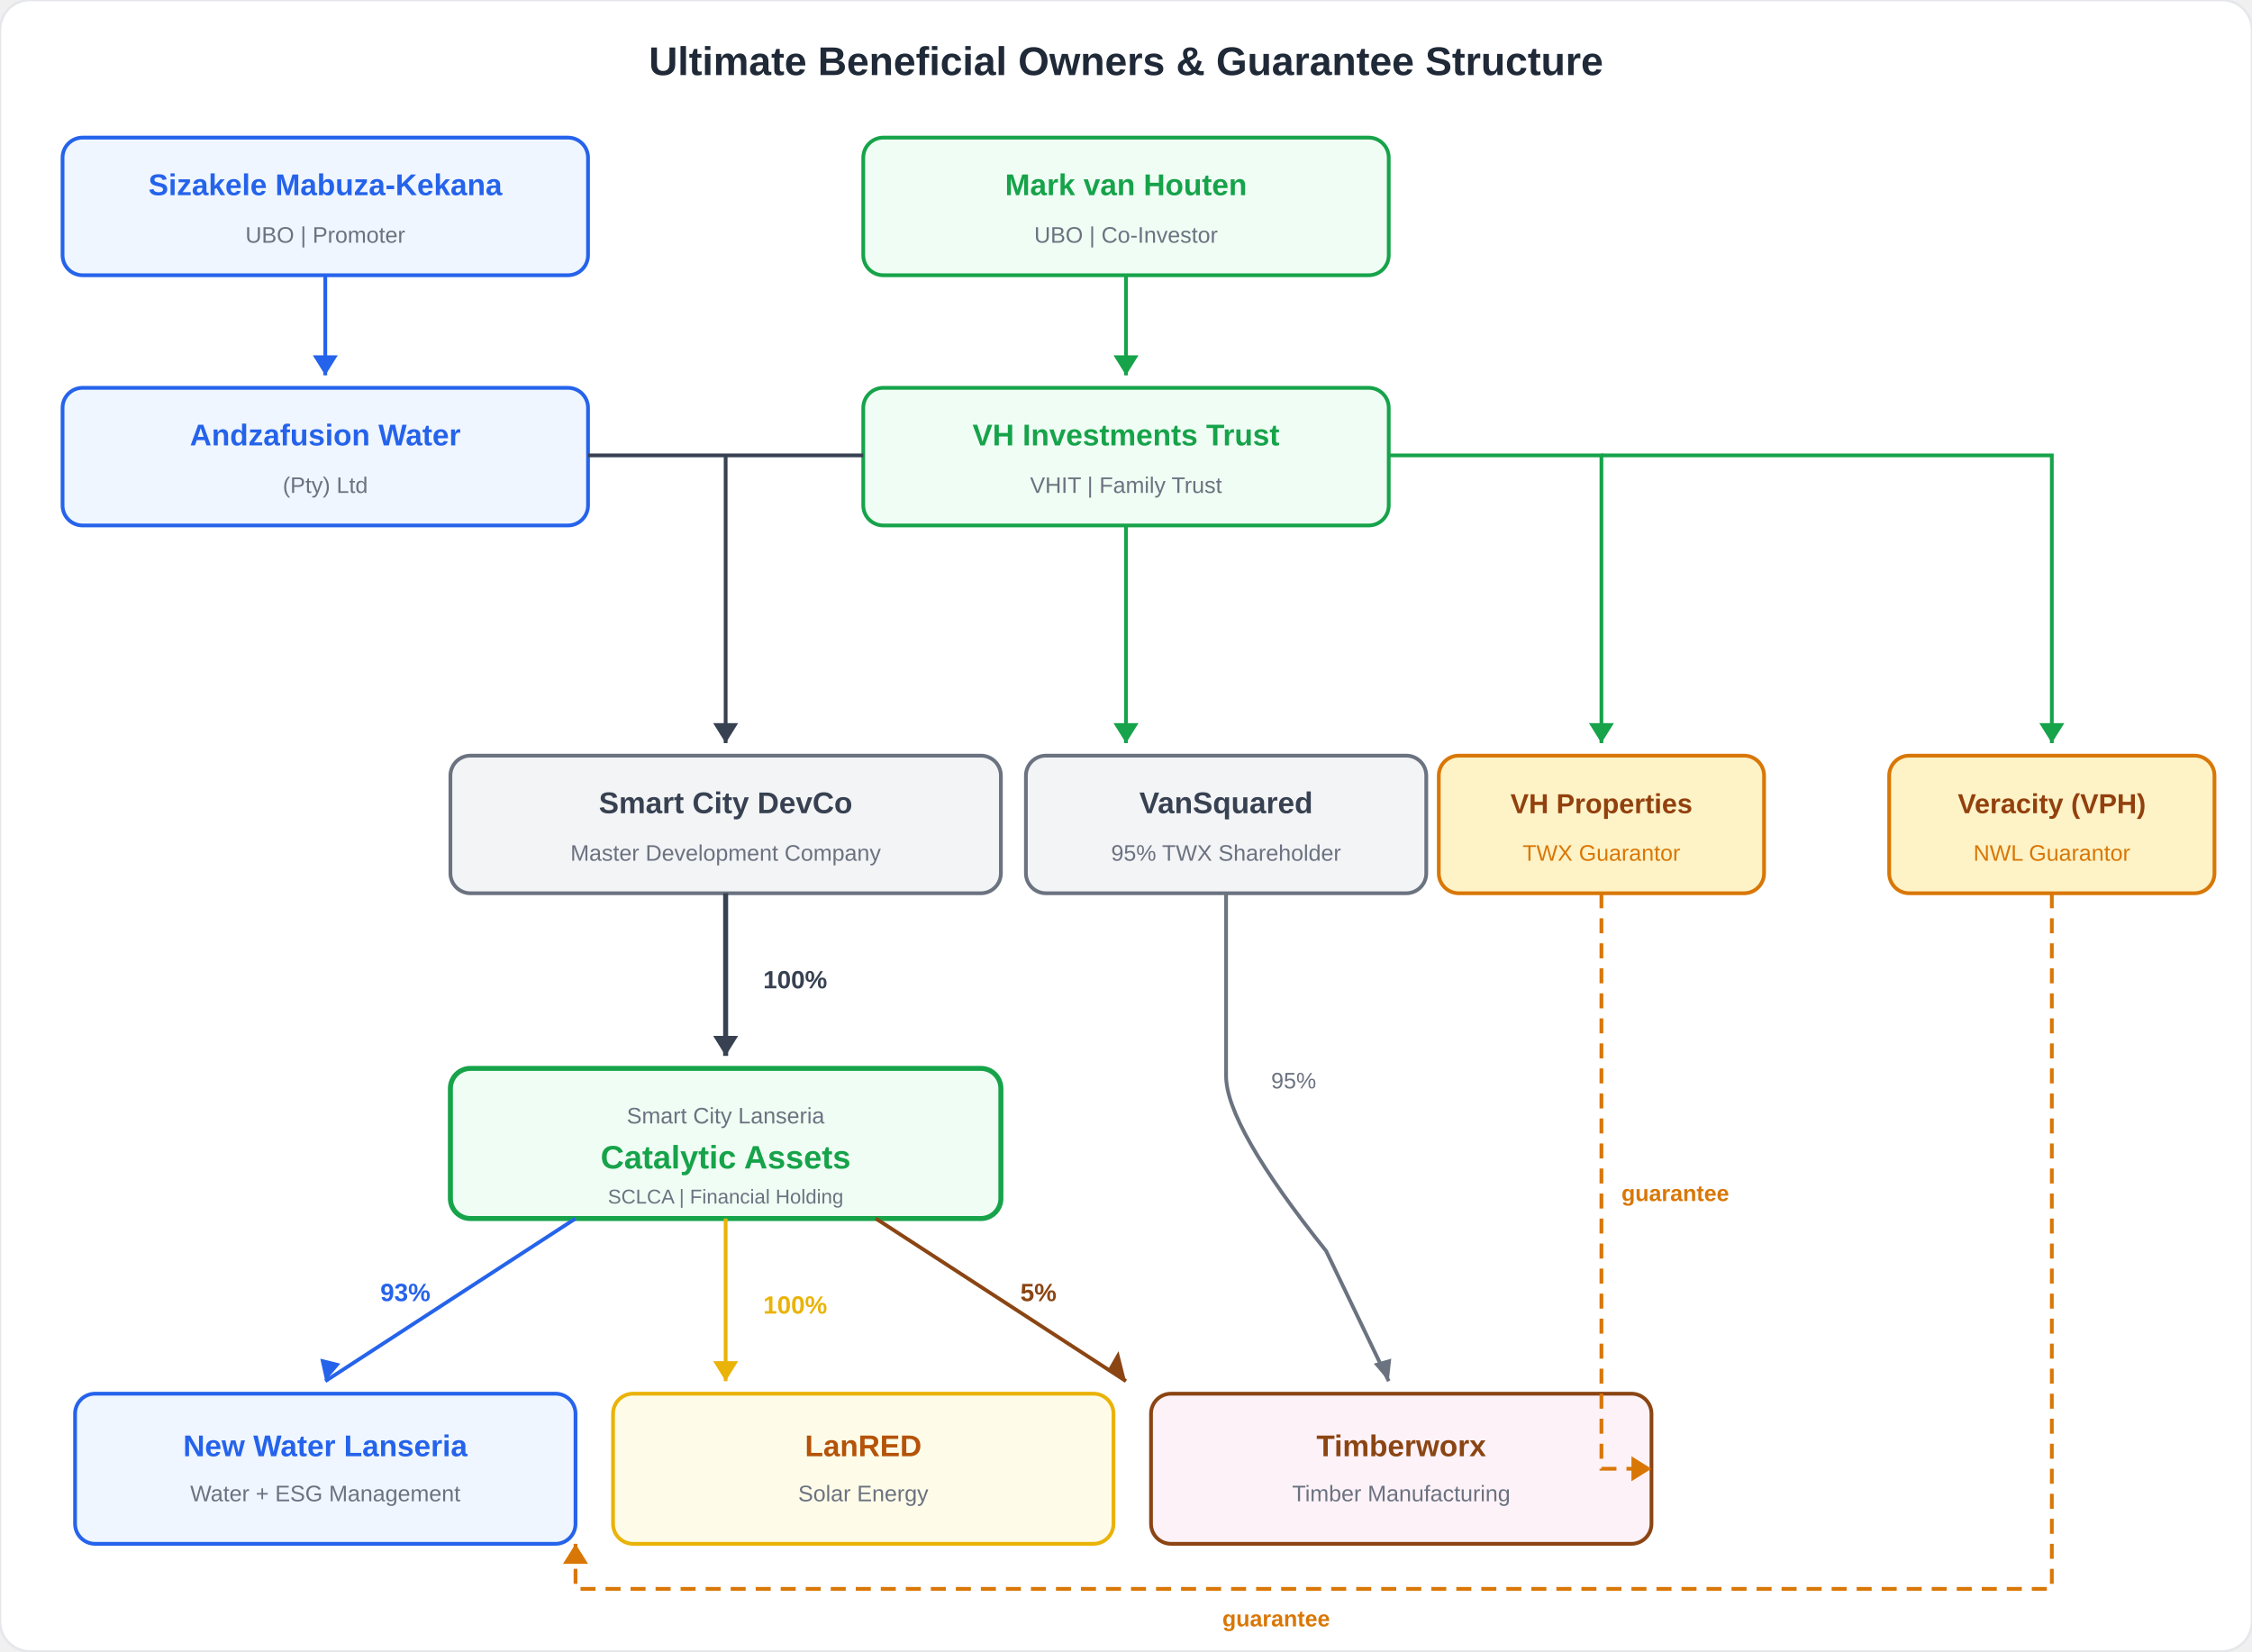
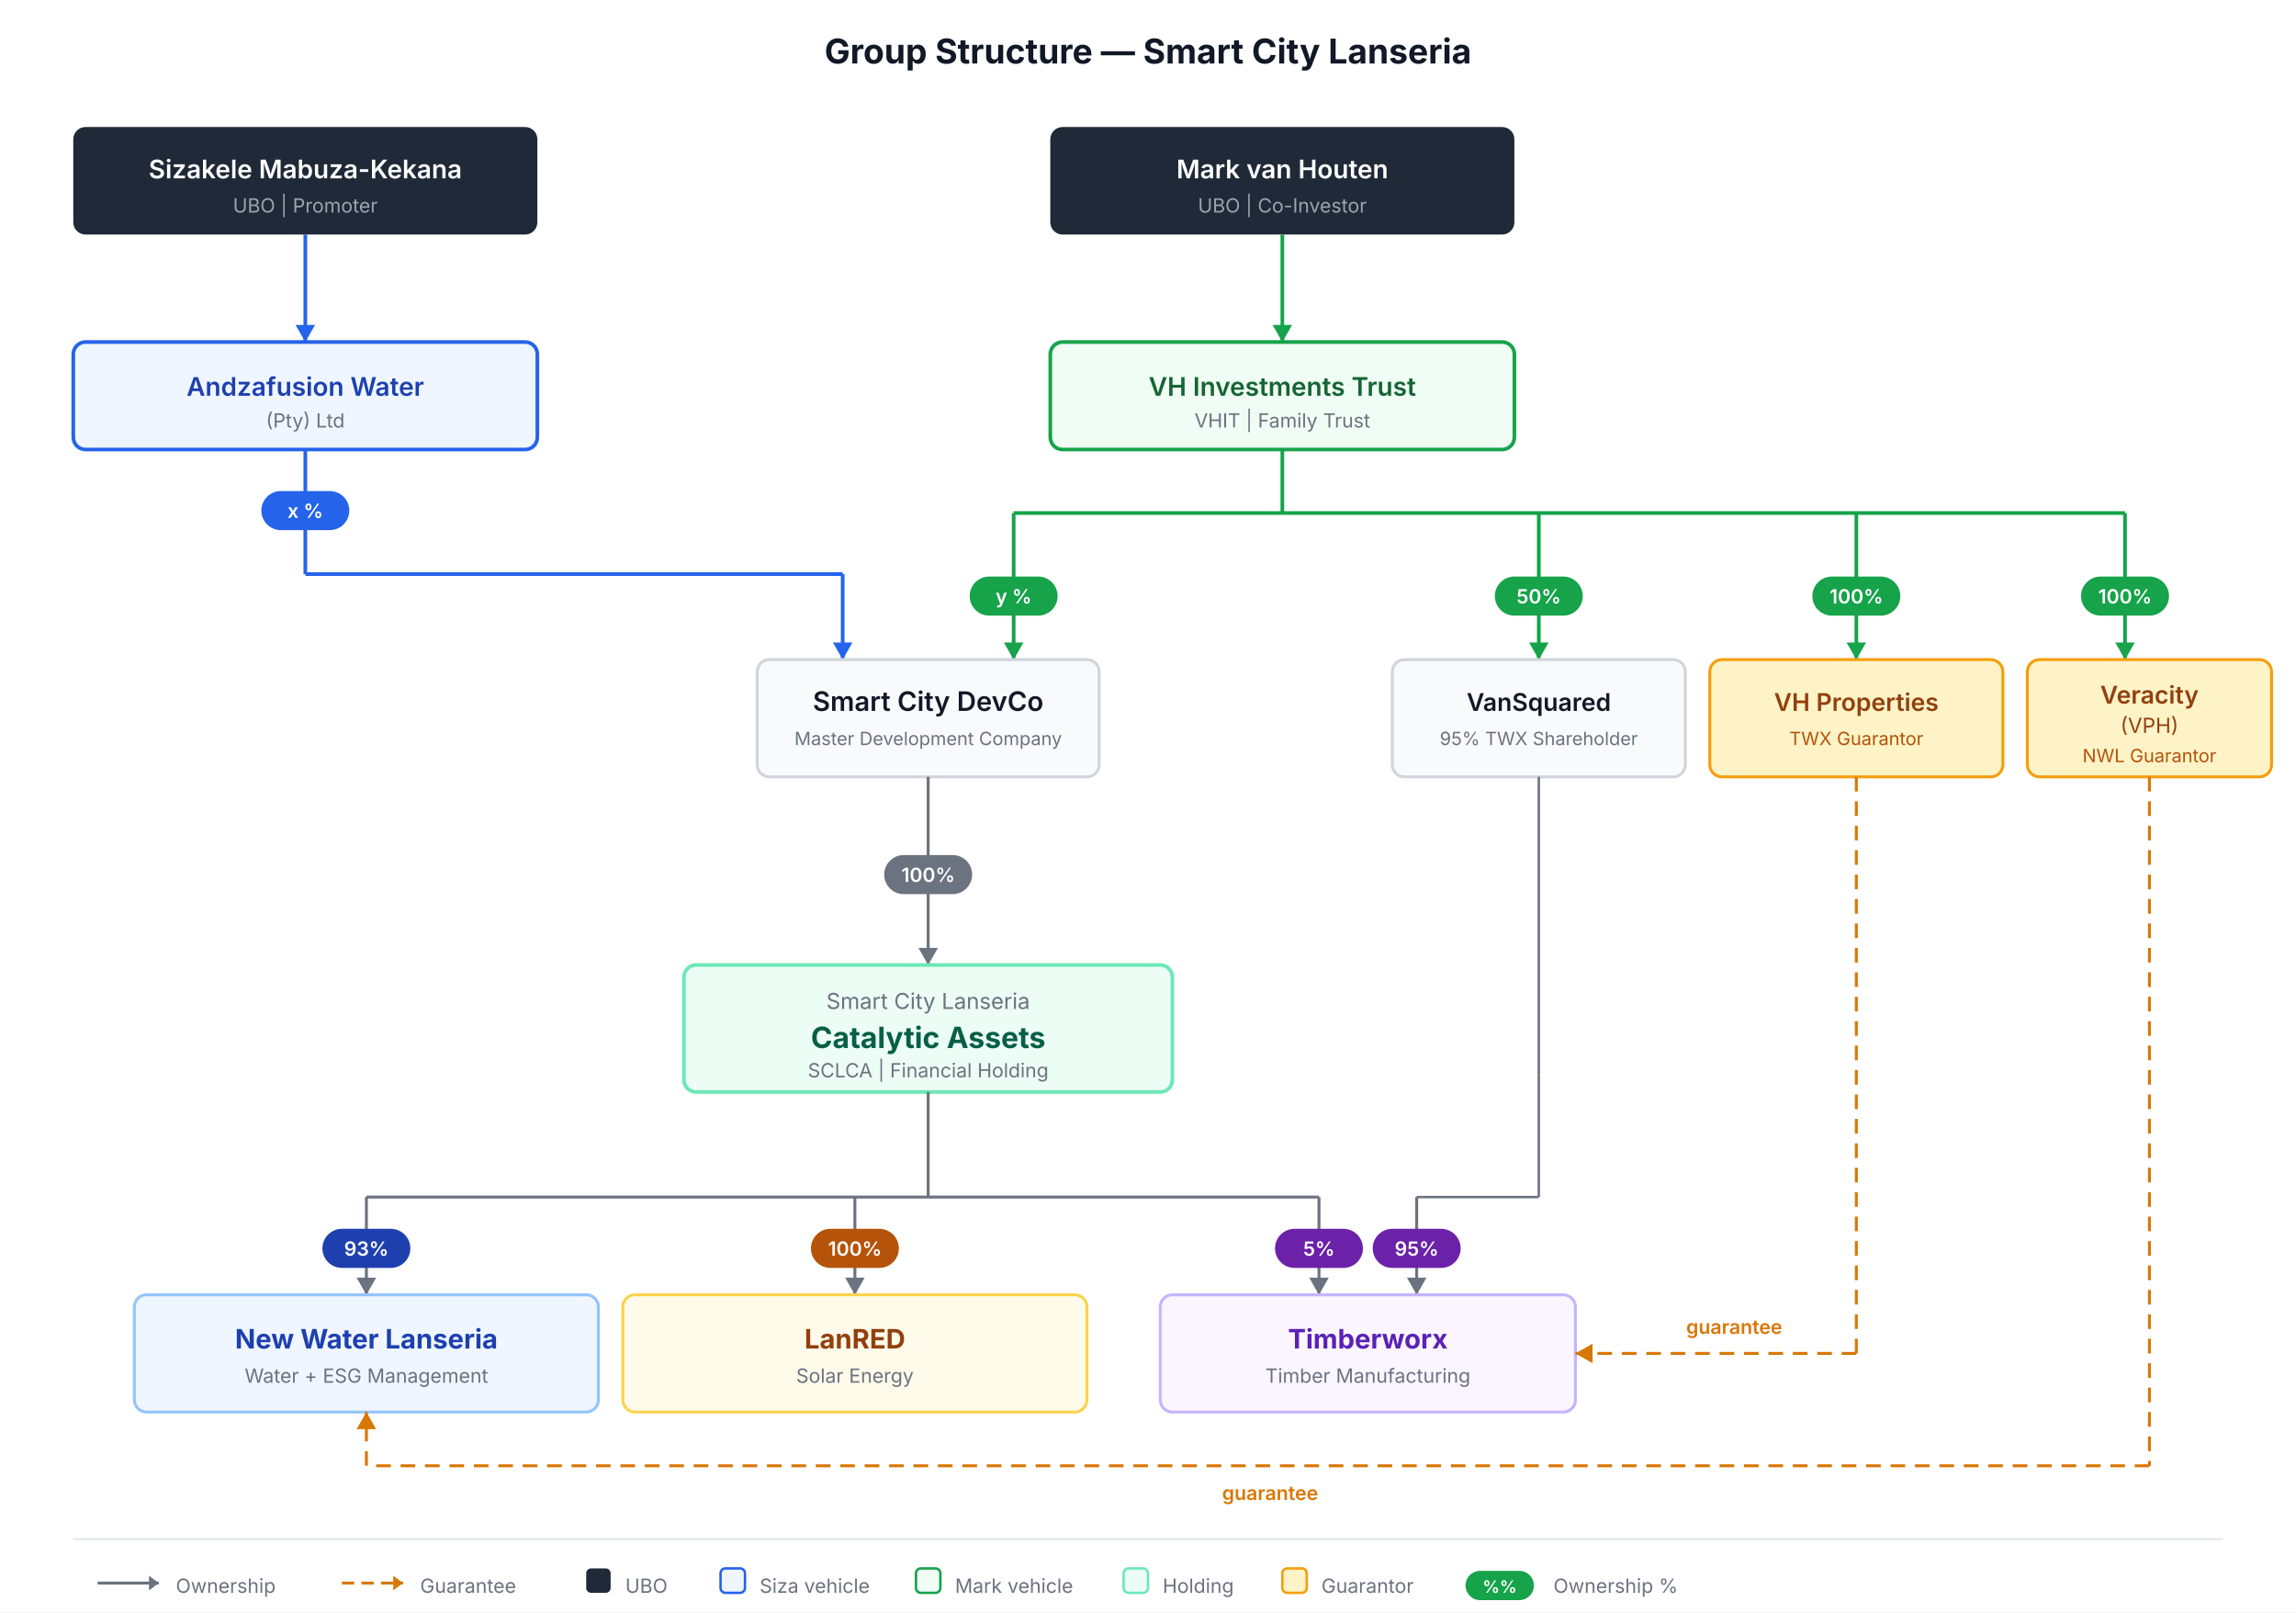
- <svg xmlns="http://www.w3.org/2000/svg" width="900" height="660" viewBox="0 0 900 660" fill="none">
-   <rect width="900" height="660" rx="12" fill="white" stroke="#E5E7EB" stroke-width="1" />
-   <text x="450" y="30" text-anchor="middle" font-family="Arial, sans-serif" font-size="16" fill="#1F2937" font-weight="bold">Ultimate Beneficial Owners &amp; Guarantee Structure</text>
-   <rect x="25" y="55" width="210" height="55" rx="8" fill="#EFF6FF" stroke="#2563EB" stroke-width="1.5" />
-   <text x="130" y="78" text-anchor="middle" font-family="Arial, sans-serif" font-size="12" fill="#2563EB" font-weight="bold">Sizakele Mabuza-Kekana</text>
-   <text x="130" y="97" text-anchor="middle" font-family="Arial, sans-serif" font-size="9" fill="#6B7280">UBO | Promoter</text>
-   <rect x="345" y="55" width="210" height="55" rx="8" fill="#F0FDF4" stroke="#16A34A" stroke-width="1.5" />
-   <text x="450" y="78" text-anchor="middle" font-family="Arial, sans-serif" font-size="12" fill="#16A34A" font-weight="bold">Mark van Houten</text>
-   <text x="450" y="97" text-anchor="middle" font-family="Arial, sans-serif" font-size="9" fill="#6B7280">UBO | Co-Investor</text>
-   <path d="M130,110 L130,150" stroke="#2563EB" stroke-width="1.5" fill="none" />
-   <polygon points="130,150 125,142 135,142" fill="#2563EB" />
-   <path d="M450,110 L450,150" stroke="#16A34A" stroke-width="1.5" fill="none" />
-   <polygon points="450,150 445,142 455,142" fill="#16A34A" />
-   <rect x="25" y="155" width="210" height="55" rx="8" fill="#EFF6FF" stroke="#2563EB" stroke-width="1.5" />
-   <text x="130" y="178" text-anchor="middle" font-family="Arial, sans-serif" font-size="12" fill="#2563EB" font-weight="bold">Andzafusion Water</text>
-   <text x="130" y="197" text-anchor="middle" font-family="Arial, sans-serif" font-size="9" fill="#6B7280">(Pty) Ltd</text>
-   <rect x="345" y="155" width="210" height="55" rx="8" fill="#F0FDF4" stroke="#16A34A" stroke-width="1.5" />
-   <text x="450" y="178" text-anchor="middle" font-family="Arial, sans-serif" font-size="12" fill="#16A34A" font-weight="bold">VH Investments Trust</text>
-   <text x="450" y="197" text-anchor="middle" font-family="Arial, sans-serif" font-size="9" fill="#6B7280">VHIT | Family Trust</text>
-   <line x1="235" y1="182" x2="345" y2="182" stroke="#374151" stroke-width="1.5" />
-   <path d="M290,182 L290,297" stroke="#374151" stroke-width="1.5" fill="none" />
-   <polygon points="290,297 285,289 295,289" fill="#374151" />
-   <path d="M450,210 L450,297" stroke="#16A34A" stroke-width="1.5" fill="none" />
-   <polygon points="450,297 445,289 455,289" fill="#16A34A" />
-   <path d="M555,182 L640,182 L640,297" stroke="#16A34A" stroke-width="1.5" fill="none" />
-   <polygon points="640,297 635,289 645,289" fill="#16A34A" />
-   <path d="M640,182 L820,182 L820,297" stroke="#16A34A" stroke-width="1.5" fill="none" />
-   <polygon points="820,297 815,289 825,289" fill="#16A34A" />
-   <rect x="180" y="302" width="220" height="55" rx="8" fill="#F3F4F6" stroke="#6B7280" stroke-width="1.5" />
-   <text x="290" y="325" text-anchor="middle" font-family="Arial, sans-serif" font-size="12" fill="#374151" font-weight="bold">Smart City DevCo</text>
-   <text x="290" y="344" text-anchor="middle" font-family="Arial, sans-serif" font-size="9" fill="#6B7280">Master Development Company</text>
-   <rect x="410" y="302" width="160" height="55" rx="8" fill="#F3F4F6" stroke="#6B7280" stroke-width="1.5" />
-   <text x="490" y="325" text-anchor="middle" font-family="Arial, sans-serif" font-size="12" fill="#374151" font-weight="bold">VanSquared</text>
-   <text x="490" y="344" text-anchor="middle" font-family="Arial, sans-serif" font-size="9" fill="#6B7280">95% TWX Shareholder</text>
-   <rect x="575" y="302" width="130" height="55" rx="8" fill="#FEF3C7" stroke="#D97706" stroke-width="1.5" />
-   <text x="640" y="325" text-anchor="middle" font-family="Arial, sans-serif" font-size="11" fill="#92400E" font-weight="bold">VH Properties</text>
-   <text x="640" y="344" text-anchor="middle" font-family="Arial, sans-serif" font-size="9" fill="#D97706">TWX Guarantor</text>
-   <rect x="755" y="302" width="130" height="55" rx="8" fill="#FEF3C7" stroke="#D97706" stroke-width="1.5" />
-   <text x="820" y="325" text-anchor="middle" font-family="Arial, sans-serif" font-size="11" fill="#92400E" font-weight="bold">Veracity (VPH)</text>
-   <text x="820" y="344" text-anchor="middle" font-family="Arial, sans-serif" font-size="9" fill="#D97706">NWL Guarantor</text>
-   <path d="M290,357 L290,422" stroke="#374151" stroke-width="2" fill="none" />
-   <polygon points="290,422 285,414 295,414" fill="#374151" />
-   <text x="305" y="395" text-anchor="start" font-family="Arial, sans-serif" font-size="10" fill="#374151" font-weight="bold">100%</text>
-   <rect x="180" y="427" width="220" height="60" rx="8" fill="#F0FDF4" stroke="#16A34A" stroke-width="2" />
-   <text x="290" y="449" text-anchor="middle" font-family="Arial, sans-serif" font-size="9" fill="#6B7280">Smart City Lanseria</text>
-   <text x="290" y="467" text-anchor="middle" font-family="Arial, sans-serif" font-size="13" fill="#16A34A" font-weight="bold">Catalytic Assets</text>
-   <text x="290" y="481" text-anchor="middle" font-family="Arial, sans-serif" font-size="8" fill="#6B7280">SCLCA | Financial Holding</text>
-   <path d="M230,487 L130,552" stroke="#2563EB" stroke-width="1.5" fill="none" />
-   <polygon points="130,552 128,543 136,545" fill="#2563EB" />
-   <text x="162" y="520" text-anchor="middle" font-family="Arial, sans-serif" font-size="10" fill="#2563EB" font-weight="bold">93%</text>
-   <path d="M290,487 L290,552" stroke="#EAB308" stroke-width="1.5" fill="none" />
-   <polygon points="290,552 285,544 295,544" fill="#EAB308" />
-   <text x="305" y="525" text-anchor="start" font-family="Arial, sans-serif" font-size="10" fill="#EAB308" font-weight="bold">100%</text>
-   <path d="M350,487 L450,552" stroke="#8B4513" stroke-width="1.5" fill="none" />
-   <polygon points="450,552 443,547 447,540" fill="#8B4513" />
-   <text x="415" y="520" text-anchor="middle" font-family="Arial, sans-serif" font-size="10" fill="#8B4513" font-weight="bold">5%</text>
-   <rect x="30" y="557" width="200" height="60" rx="8" fill="#EFF6FF" stroke="#2563EB" stroke-width="1.5" />
-   <text x="130" y="582" text-anchor="middle" font-family="Arial, sans-serif" font-size="12" fill="#2563EB" font-weight="bold">New Water Lanseria</text>
-   <text x="130" y="600" text-anchor="middle" font-family="Arial, sans-serif" font-size="9" fill="#6B7280">Water + ESG Management</text>
-   <rect x="245" y="557" width="200" height="60" rx="8" fill="#FEFCE8" stroke="#EAB308" stroke-width="1.5" />
-   <text x="345" y="582" text-anchor="middle" font-family="Arial, sans-serif" font-size="12" fill="#B45309" font-weight="bold">LanRED</text>
-   <text x="345" y="600" text-anchor="middle" font-family="Arial, sans-serif" font-size="9" fill="#6B7280">Solar Energy</text>
-   <rect x="460" y="557" width="200" height="60" rx="8" fill="#FDF2F8" stroke="#8B4513" stroke-width="1.5" />
-   <text x="560" y="582" text-anchor="middle" font-family="Arial, sans-serif" font-size="12" fill="#8B4513" font-weight="bold">Timberworx</text>
-   <text x="560" y="600" text-anchor="middle" font-family="Arial, sans-serif" font-size="9" fill="#6B7280">Timber Manufacturing</text>
-   <path d="M490,357 L490,430 Q490,450 530,500 L555,552" stroke="#6B7280" stroke-width="1.5" fill="none" />
-   <polygon points="555,552 549,545 556,543" fill="#6B7280" />
-   <text x="508" y="435" text-anchor="start" font-family="Arial, sans-serif" font-size="9" fill="#6B7280">95%</text>
-   <path d="M640,357 L640,587 L660,587" stroke="#D97706" stroke-width="1.5" fill="none" stroke-dasharray="6,4" />
-   <polygon points="660,587 652,582 652,592" fill="#D97706" />
-   <text x="648" y="480" text-anchor="start" font-family="Arial, sans-serif" font-size="9" fill="#D97706" font-weight="bold">guarantee</text>
-   <path d="M820,357 L820,635 L230,635 L230,617" stroke="#D97706" stroke-width="1.5" fill="none" stroke-dasharray="6,4" />
-   <polygon points="230,617 225,625 235,625" fill="#D97706" />
-   <text x="510" y="650" text-anchor="middle" font-family="Arial, sans-serif" font-size="9" fill="#D97706" font-weight="bold">guarantee</text>
+ <svg xmlns="http://www.w3.org/2000/svg" width="940" height="660" viewBox="0 0 940 660" fill="none">
+   <defs>
+     <style>text{font-family:'Inter','Segoe UI',Arial,sans-serif}</style>
+   </defs>
+   <rect width="940" height="660" fill="white" />
+   <text x="470" y="26" text-anchor="middle" font-size="14" fill="#111827" font-weight="bold">Group Structure — Smart City Lanseria</text>
+   <rect x="30" y="52" width="190" height="44" rx="5" fill="#1F2937" />
+   <text x="125" y="73" text-anchor="middle" font-size="10.5" fill="#fff" font-weight="600">Sizakele Mabuza-Kekana</text>
+   <text x="125" y="87" text-anchor="middle" font-size="8" fill="#9CA3AF">UBO | Promoter</text>
+   <rect x="430" y="52" width="190" height="44" rx="5" fill="#1F2937" />
+   <text x="525" y="73" text-anchor="middle" font-size="10.5" fill="#fff" font-weight="600">Mark van Houten</text>
+   <text x="525" y="87" text-anchor="middle" font-size="8" fill="#9CA3AF">UBO | Co-Investor</text>
+   <line x1="125" y1="96" x2="125" y2="140" stroke="#2563EB" stroke-width="1.5" />
+   <polygon points="125,140 121,133 129,133" fill="#2563EB" />
+   <rect x="30" y="140" width="190" height="44" rx="5" fill="#EFF6FF" stroke="#2563EB" stroke-width="1.5" />
+   <text x="125" y="162" text-anchor="middle" font-size="10.5" fill="#1E40AF" font-weight="600">Andzafusion Water</text>
+   <text x="125" y="175" text-anchor="middle" font-size="8" fill="#6B7280">(Pty) Ltd</text>
+   <line x1="525" y1="96" x2="525" y2="140" stroke="#16A34A" stroke-width="1.5" />
+   <polygon points="525,140 521,133 529,133" fill="#16A34A" />
+   <rect x="430" y="140" width="190" height="44" rx="5" fill="#F0FDF4" stroke="#16A34A" stroke-width="1.5" />
+   <text x="525" y="162" text-anchor="middle" font-size="10.5" fill="#166534" font-weight="600">VH Investments Trust</text>
+   <text x="525" y="175" text-anchor="middle" font-size="8" fill="#6B7280">VHIT | Family Trust</text>
+   <line x1="525" y1="184" x2="525" y2="210" stroke="#16A34A" stroke-width="1.5" />
+   <line x1="415" y1="210" x2="870" y2="210" stroke="#16A34A" stroke-width="1.5" />
+   <line x1="415" y1="210" x2="415" y2="270" stroke="#16A34A" stroke-width="1.5" />
+   <polygon points="415,270 411,263 419,263" fill="#16A34A" />
+   <rect x="397" y="236" width="36" height="16" rx="8" fill="#16A34A" />
+   <text x="415" y="247" text-anchor="middle" font-size="8" fill="#fff" font-weight="600">y %</text>
+   <line x1="630" y1="210" x2="630" y2="270" stroke="#16A34A" stroke-width="1.5" />
+   <polygon points="630,270 626,263 634,263" fill="#16A34A" />
+   <rect x="612" y="236" width="36" height="16" rx="8" fill="#16A34A" />
+   <text x="630" y="247" text-anchor="middle" font-size="8" fill="#fff" font-weight="600">50%</text>
+   <line x1="760" y1="210" x2="760" y2="270" stroke="#16A34A" stroke-width="1.5" />
+   <polygon points="760,270 756,263 764,263" fill="#16A34A" />
+   <rect x="742" y="236" width="36" height="16" rx="8" fill="#16A34A" />
+   <text x="760" y="247" text-anchor="middle" font-size="8" fill="#fff" font-weight="600">100%</text>
+   <line x1="870" y1="210" x2="870" y2="270" stroke="#16A34A" stroke-width="1.5" />
+   <polygon points="870,270 866,263 874,263" fill="#16A34A" />
+   <rect x="852" y="236" width="36" height="16" rx="8" fill="#16A34A" />
+   <text x="870" y="247" text-anchor="middle" font-size="8" fill="#fff" font-weight="600">100%</text>
+   <line x1="125" y1="184" x2="125" y2="235" stroke="#2563EB" stroke-width="1.5" />
+   <line x1="125" y1="235" x2="345" y2="235" stroke="#2563EB" stroke-width="1.5" />
+   <line x1="345" y1="235" x2="345" y2="270" stroke="#2563EB" stroke-width="1.5" />
+   <polygon points="345,270 341,263 349,263" fill="#2563EB" />
+   <rect x="107" y="201" width="36" height="16" rx="8" fill="#2563EB" />
+   <text x="125" y="212" text-anchor="middle" font-size="8" fill="#fff" font-weight="600">x %</text>
+   <rect x="310" y="270" width="140" height="48" rx="5" fill="#F9FAFB" stroke="#D1D5DB" stroke-width="1.2" />
+   <text x="380" y="291" text-anchor="middle" font-size="11" fill="#111827" font-weight="600">Smart City DevCo</text>
+   <text x="380" y="305" text-anchor="middle" font-size="7.5" fill="#6B7280">Master Development Company</text>
+   <rect x="570" y="270" width="120" height="48" rx="5" fill="#F9FAFB" stroke="#D1D5DB" stroke-width="1.2" />
+   <text x="630" y="291" text-anchor="middle" font-size="10" fill="#111827" font-weight="600">VanSquared</text>
+   <text x="630" y="305" text-anchor="middle" font-size="7.5" fill="#6B7280">95% TWX Shareholder</text>
+   <rect x="700" y="270" width="120" height="48" rx="5" fill="#FEF3C7" stroke="#F59E0B" stroke-width="1.2" />
+   <text x="760" y="291" text-anchor="middle" font-size="10" fill="#92400E" font-weight="600">VH Properties</text>
+   <text x="760" y="305" text-anchor="middle" font-size="7.5" fill="#B45309">TWX Guarantor</text>
+   <rect x="830" y="270" width="100" height="48" rx="5" fill="#FEF3C7" stroke="#F59E0B" stroke-width="1.2" />
+   <text x="880" y="288" text-anchor="middle" font-size="10" fill="#92400E" font-weight="600">Veracity</text>
+   <text x="880" y="300" text-anchor="middle" font-size="8.5" fill="#92400E">(VPH)</text>
+   <text x="880" y="312" text-anchor="middle" font-size="7.5" fill="#B45309">NWL Guarantor</text>
+   <line x1="380" y1="318" x2="380" y2="395" stroke="#6B7280" stroke-width="1.2" />
+   <polygon points="380,395 376,388 384,388" fill="#6B7280" />
+   <rect x="362" y="350" width="36" height="16" rx="8" fill="#6B7280" />
+   <text x="380" y="361" text-anchor="middle" font-size="8" fill="#fff" font-weight="600">100%</text>
+   <rect x="280" y="395" width="200" height="52" rx="5" fill="#ECFDF5" stroke="#6EE7B7" stroke-width="1.5" />
+   <text x="380" y="413" text-anchor="middle" font-size="9" fill="#6B7280">Smart City Lanseria</text>
+   <text x="380" y="429" text-anchor="middle" font-size="12" fill="#065F46" font-weight="700">Catalytic Assets</text>
+   <text x="380" y="441" text-anchor="middle" font-size="8" fill="#6B7280">SCLCA | Financial Holding</text>
+   <line x1="380" y1="447" x2="380" y2="490" stroke="#6B7280" stroke-width="1.2" />
+   <line x1="150" y1="490" x2="540" y2="490" stroke="#6B7280" stroke-width="1.2" />
+   <line x1="150" y1="490" x2="150" y2="530" stroke="#6B7280" stroke-width="1.2" />
+   <polygon points="150,530 146,523 154,523" fill="#6B7280" />
+   <rect x="132" y="503" width="36" height="16" rx="8" fill="#1E40AF" />
+   <text x="150" y="514" text-anchor="middle" font-size="8" fill="#fff" font-weight="600">93%</text>
+   <line x1="350" y1="490" x2="350" y2="530" stroke="#6B7280" stroke-width="1.2" />
+   <polygon points="350,530 346,523 354,523" fill="#6B7280" />
+   <rect x="332" y="503" width="36" height="16" rx="8" fill="#B45309" />
+   <text x="350" y="514" text-anchor="middle" font-size="8" fill="#fff" font-weight="600">100%</text>
+   <line x1="540" y1="490" x2="540" y2="530" stroke="#6B7280" stroke-width="1.2" />
+   <polygon points="540,530 536,523 544,523" fill="#6B7280" />
+   <rect x="522" y="503" width="36" height="16" rx="8" fill="#6B21A8" />
+   <text x="540" y="514" text-anchor="middle" font-size="8" fill="#fff" font-weight="600">5%</text>
+   <line x1="630" y1="318" x2="630" y2="440" stroke="#6B7280" stroke-width="1.0" stroke-dasharray="none" />
+   <line x1="630" y1="440" x2="630" y2="490" stroke="#6B7280" stroke-width="1.0" />
+   <line x1="630" y1="490" x2="580" y2="490" stroke="#6B7280" stroke-width="1.0" />
+   <line x1="580" y1="490" x2="580" y2="530" stroke="#6B7280" stroke-width="1.2" />
+   <polygon points="580,530 576,523 584,523" fill="#6B7280" />
+   <rect x="562" y="503" width="36" height="16" rx="8" fill="#6B21A8" />
+   <text x="580" y="514" text-anchor="middle" font-size="8" fill="#fff" font-weight="600">95%</text>
+   <rect x="55" y="530" width="190" height="48" rx="5" fill="#EFF6FF" stroke="#93C5FD" stroke-width="1.2" />
+   <text x="150" y="552" text-anchor="middle" font-size="11" fill="#1E40AF" font-weight="700">New Water Lanseria</text>
+   <text x="150" y="566" text-anchor="middle" font-size="8" fill="#6B7280">Water + ESG Management</text>
+   <rect x="255" y="530" width="190" height="48" rx="5" fill="#FFFBEB" stroke="#FCD34D" stroke-width="1.2" />
+   <text x="350" y="552" text-anchor="middle" font-size="11" fill="#92400E" font-weight="700">LanRED</text>
+   <text x="350" y="566" text-anchor="middle" font-size="8" fill="#6B7280">Solar Energy</text>
+   <rect x="475" y="530" width="170" height="48" rx="5" fill="#FAF5FF" stroke="#C4B5FD" stroke-width="1.2" />
+   <text x="560" y="552" text-anchor="middle" font-size="11" fill="#5B21B6" font-weight="700">Timberworx</text>
+   <text x="560" y="566" text-anchor="middle" font-size="8" fill="#6B7280">Timber Manufacturing</text>
+   <line x1="880" y1="318" x2="880" y2="600" stroke="#D97706" stroke-width="1.2" stroke-dasharray="6,4" />
+   <line x1="880" y1="600" x2="150" y2="600" stroke="#D97706" stroke-width="1.2" stroke-dasharray="6,4" />
+   <line x1="150" y1="600" x2="150" y2="578" stroke="#D97706" stroke-width="1.2" stroke-dasharray="6,4" />
+   <polygon points="150,578 146,585 154,585" fill="#D97706" />
+   <text x="520" y="614" text-anchor="middle" font-size="8" fill="#D97706" font-weight="600">guarantee</text>
+   <line x1="760" y1="318" x2="760" y2="554" stroke="#D97706" stroke-width="1.2" stroke-dasharray="6,4" />
+   <line x1="760" y1="554" x2="645" y2="554" stroke="#D97706" stroke-width="1.2" stroke-dasharray="6,4" />
+   <polygon points="645,554 652,550 652,558" fill="#D97706" />
+   <text x="710" y="546" text-anchor="middle" font-size="8" fill="#D97706" font-weight="600">guarantee</text>
+   <line x1="30" y1="630" x2="910" y2="630" stroke="#E5E7EB" stroke-width="0.8" />
+   <line x1="40" y1="648" x2="65" y2="648" stroke="#6B7280" stroke-width="1.2" />
+   <polygon points="65,648 61,645 61,651" fill="#6B7280" />
+   <text x="72" y="652" font-size="8" fill="#6B7280">Ownership</text>
+   <line x1="140" y1="648" x2="165" y2="648" stroke="#D97706" stroke-width="1.2" stroke-dasharray="5,3" />
+   <polygon points="165,648 161,645 161,651" fill="#D97706" />
+   <text x="172" y="652" font-size="8" fill="#6B7280">Guarantee</text>
+   <rect x="240" y="642" width="10" height="10" rx="2" fill="#1F2937" />
+   <text x="256" y="652" font-size="8" fill="#6B7280">UBO</text>
+   <rect x="295" y="642" width="10" height="10" rx="2" fill="#EFF6FF" stroke="#2563EB" stroke-width="1" />
+   <text x="311" y="652" font-size="8" fill="#6B7280">Siza vehicle</text>
+   <rect x="375" y="642" width="10" height="10" rx="2" fill="#F0FDF4" stroke="#16A34A" stroke-width="1" />
+   <text x="391" y="652" font-size="8" fill="#6B7280">Mark vehicle</text>
+   <rect x="460" y="642" width="10" height="10" rx="2" fill="#ECFDF5" stroke="#6EE7B7" stroke-width="1" />
+   <text x="476" y="652" font-size="8" fill="#6B7280">Holding</text>
+   <rect x="525" y="642" width="10" height="10" rx="2" fill="#FEF3C7" stroke="#F59E0B" stroke-width="1" />
+   <text x="541" y="652" font-size="8" fill="#6B7280">Guarantor</text>
+   <rect x="600" y="643" width="28" height="12" rx="6" fill="#16A34A" />
+   <text x="614" y="652" text-anchor="middle" font-size="7" fill="#fff" font-weight="600">%%</text>
+   <text x="636" y="652" font-size="8" fill="#6B7280">Ownership %</text>
</svg>
